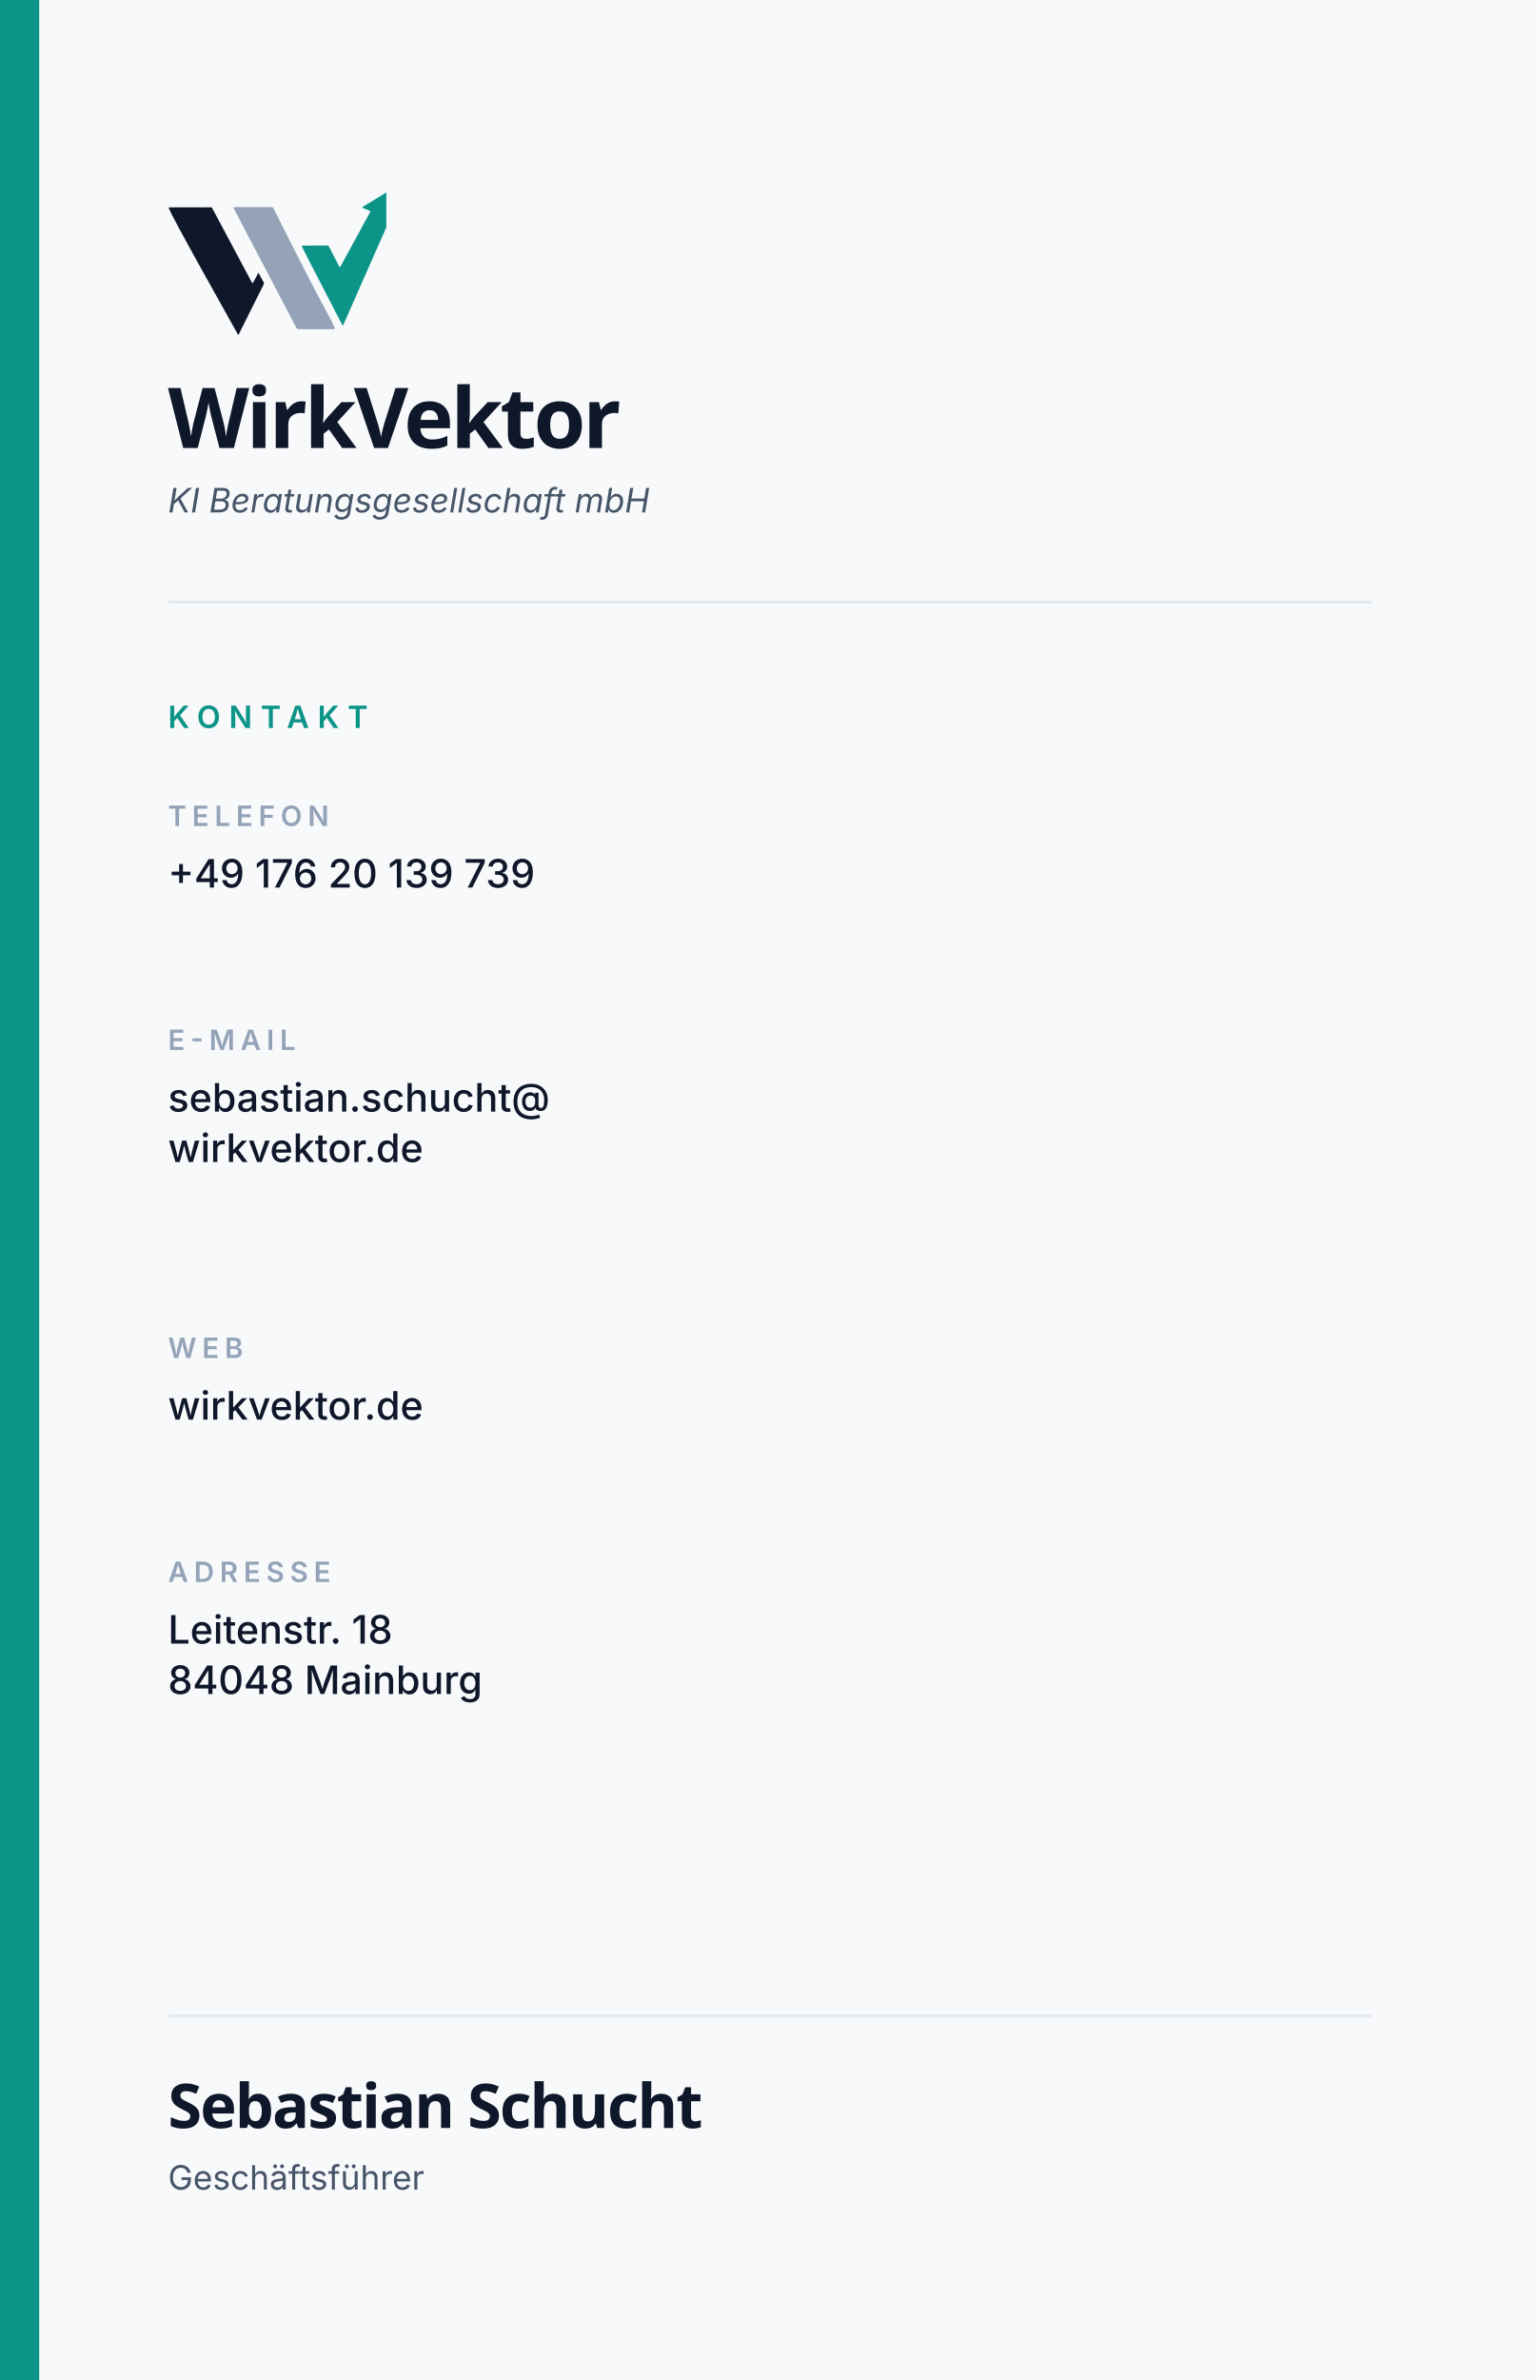
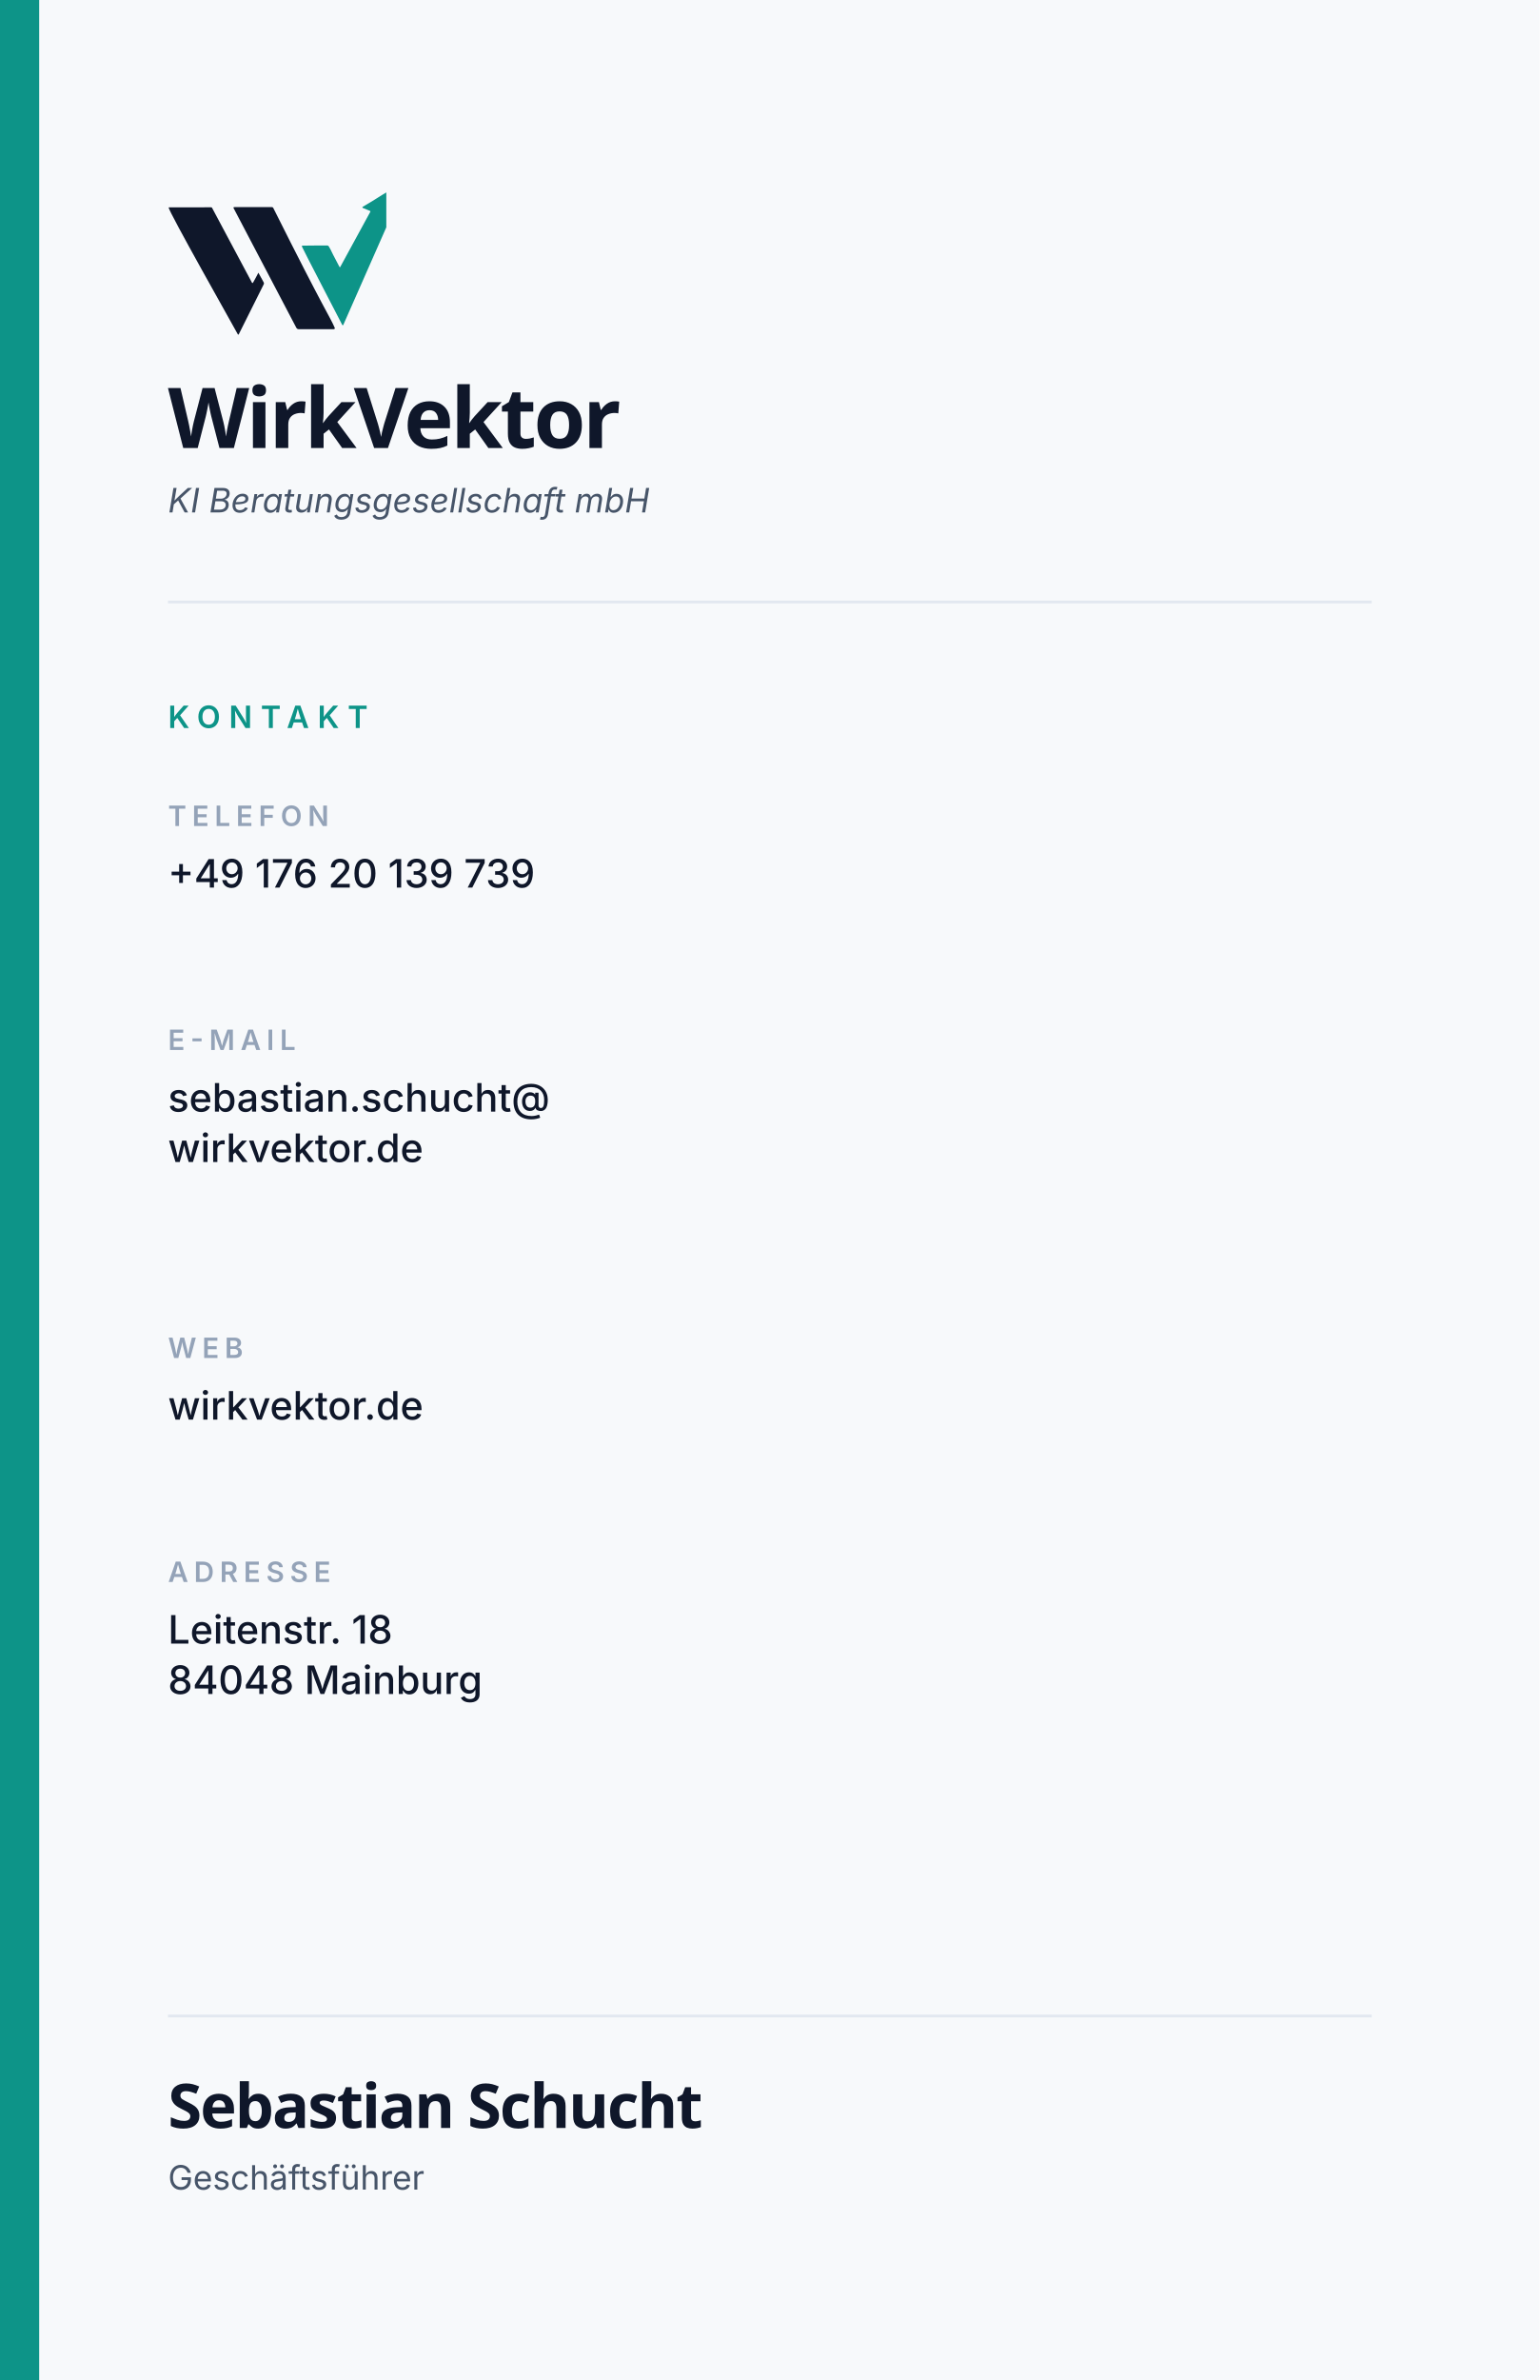
<svg xmlns="http://www.w3.org/2000/svg" viewBox="0 0 550 850" width="55mm" height="85mm" role="img" aria-label="WirkVektor Visitenkarte 06 Rückseite">
  <defs>
    <symbol id="logo-06r" viewBox="50 180 1264 970">
-       <path fill="#94A3B8" d="m 429.869,411.105 c -1.617,-3.283 -0.233,-5.407 3.512,-5.808 1.154,-0.124 2.331,-0.047 3.497,-0.047 71.151,-0.004 142.303,0.055 213.454,-0.136 5.038,-0.014 7.805,2.012 9.801,6.002 305.19,610.161 326.418,624.944 356.065,694.597 0.491,1.18 -1.579,4.046 -3.143,5.26 -1.219,0.946 -3.49,0.706 -5.294,0.707 -66.486,0.031 -132.972,-0.081 -199.457,0.172 -8.134,0.031 -12.86,-3.037 -16.18,-10.165" />
+       <path fill="#0F172A" d="m 429.869,411.105 c -1.617,-3.283 -0.233,-5.407 3.512,-5.808 1.154,-0.124 2.331,-0.047 3.497,-0.047 71.151,-0.004 142.303,0.055 213.454,-0.136 5.038,-0.014 7.805,2.012 9.801,6.002 305.19,610.161 326.418,624.944 356.065,694.597 0.491,1.18 -1.579,4.046 -3.143,5.26 -1.219,0.946 -3.49,0.706 -5.294,0.707 -66.486,0.031 -132.972,-0.081 -199.457,0.172 -8.134,0.031 -12.86,-3.037 -16.18,-10.165" />
      <path fill="#0D9488" d="m 1069.315,1077.033 c -1.325,3.189 -2.482,6.456 -3.977,9.562 -1.464,3.042 -5.113,3.069 -6.69,-0.01 -16.175,-31.553 -228.362,-440.116 -232.675,-451.984 -1.825,-5.023 -0.851,-6.415 4.361,-6.449 140.348,-0.92 0.105,-0.55 140.391,-0.999 6.031,-0.019 9.354,3.566 11.765,7.866 26.534,47.328 -9.995,-16.84 59.323,114.263 0.772,1.46 1.409,3.513 3.491,3.757 1.61,-0.064 2.185,-1.876 2.845,-3.056 32.028,-57.245 162.365,-299.35 172.784,-316.925 2.047,-3.453 1.165,-4.859 -2.304,-6.257 -13.726,-5.534 -27.368,-11.28 -41.005,-17.033 -0.915,-0.386 -2.078,-1.77 -2.149,-2.2 -0.519,-3.134 1.499,-3.998 2.966,-4.846 101.577,-59.1 49.432,-31.755 175.986,-106.737 2.022,-1.198 4.437,-1.915 6.334,-0.948 1.2,0.612 2.353,3.344 2.355,5.302 9.658,97.447 9.83,98.55 18.322,193.504 0.189,2.114 -0.343,3.102 -2.423,4.106 -2.08,0.492 -4.32,-1.202 -6.383,-2.228 -19.762,-9.821 -20.341,-9.188 -33.209,-15.479 -4.149,-2.029 -6.25,-1.896 -7.918,2.211" />
      <path fill="#0F172A" d="m 536.376,842.626 c 1.594,2.952 4.392,2.515 6.417,-0.866 11.328,-18.91 20.536,-37.895 30.65,-56.92 32.244,59.361 21.35,37.822 31.271,57.039 1.256,2.446 1.399,6.543 0.217,8.985 -48.105,96.831 -97.052,193.246 -144.98,290.174 -1.42,2.842 -4.226,2.881 -5.683,0.101 C 435.334,1105.031 49.433,423.343 54.255,407.715 c 0.121,-1.404 3.421,-1.082 5.311,-1.084 79.82,-0.069 159.64,-0.025 239.459,-0.295 6.461,-0.022 7.126,4.878 8.988,8.315" />
    </symbol>
  </defs>
  <rect width="550" height="850" fill="#F7F9FB" />
  <rect x="0" y="0" width="14" height="850" fill="#0D9488" />
  <use href="#logo-06r" x="60" y="60" width="78" height="60" />
  <text x="60" y="160" font-family="Hanken Grotesk, system-ui, sans-serif" font-weight="700" font-size="30" fill="#0F172A" letter-spacing="-1">WirkVektor</text>
  <text x="60" y="183" font-family="Inter, system-ui, sans-serif" font-style="italic" font-weight="400" font-size="12" fill="#475569">KI Beratungsgesellschaft mbH</text>
  <line x1="60" y1="215" x2="490" y2="215" stroke="#E2E8F0" stroke-width="1" />
  <text x="60" y="260" font-family="Inter, system-ui, sans-serif" font-weight="600" font-size="11" letter-spacing="3" fill="#0D9488">KONTAKT</text>
  <g transform="translate(60 295)" font-family="Inter, system-ui, sans-serif">
    <text font-weight="600" font-size="10" letter-spacing="2" fill="#94A3B8">TELEFON</text>
    <text y="22" font-weight="500" font-size="14" fill="#0F172A">+49 176 20 139 739</text>
  </g>
  <g transform="translate(60 375)" font-family="Inter, system-ui, sans-serif">
    <text font-weight="600" font-size="10" letter-spacing="2" fill="#94A3B8">E-MAIL</text>
    <text y="22" font-weight="500" font-size="14" fill="#0F172A">sebastian.schucht@</text>
    <text y="40" font-weight="500" font-size="14" fill="#0F172A">wirkvektor.de</text>
  </g>
  <g transform="translate(60 485)" font-family="Inter, system-ui, sans-serif">
    <text font-weight="600" font-size="10" letter-spacing="2" fill="#94A3B8">WEB</text>
    <text y="22" font-weight="500" font-size="14" fill="#0F172A">wirkvektor.de</text>
  </g>
  <g transform="translate(60 565)" font-family="Inter, system-ui, sans-serif">
    <text font-weight="600" font-size="10" letter-spacing="2" fill="#94A3B8">ADRESSE</text>
    <text y="22" font-weight="500" font-size="14" fill="#0F172A">Leitenstr. 18</text>
    <text y="40" font-weight="500" font-size="14" fill="#0F172A">84048 Mainburg</text>
  </g>
  <line x1="60" y1="720" x2="490" y2="720" stroke="#E2E8F0" stroke-width="1" />
  <text x="60" y="760" font-family="Hanken Grotesk, system-ui, sans-serif" font-weight="700" font-size="22" fill="#0F172A" letter-spacing="-0.6">Sebastian Schucht</text>
  <text x="60" y="782" font-family="Inter, system-ui, sans-serif" font-weight="400" font-size="12" fill="#475569">Geschäftsführer</text>
</svg>
